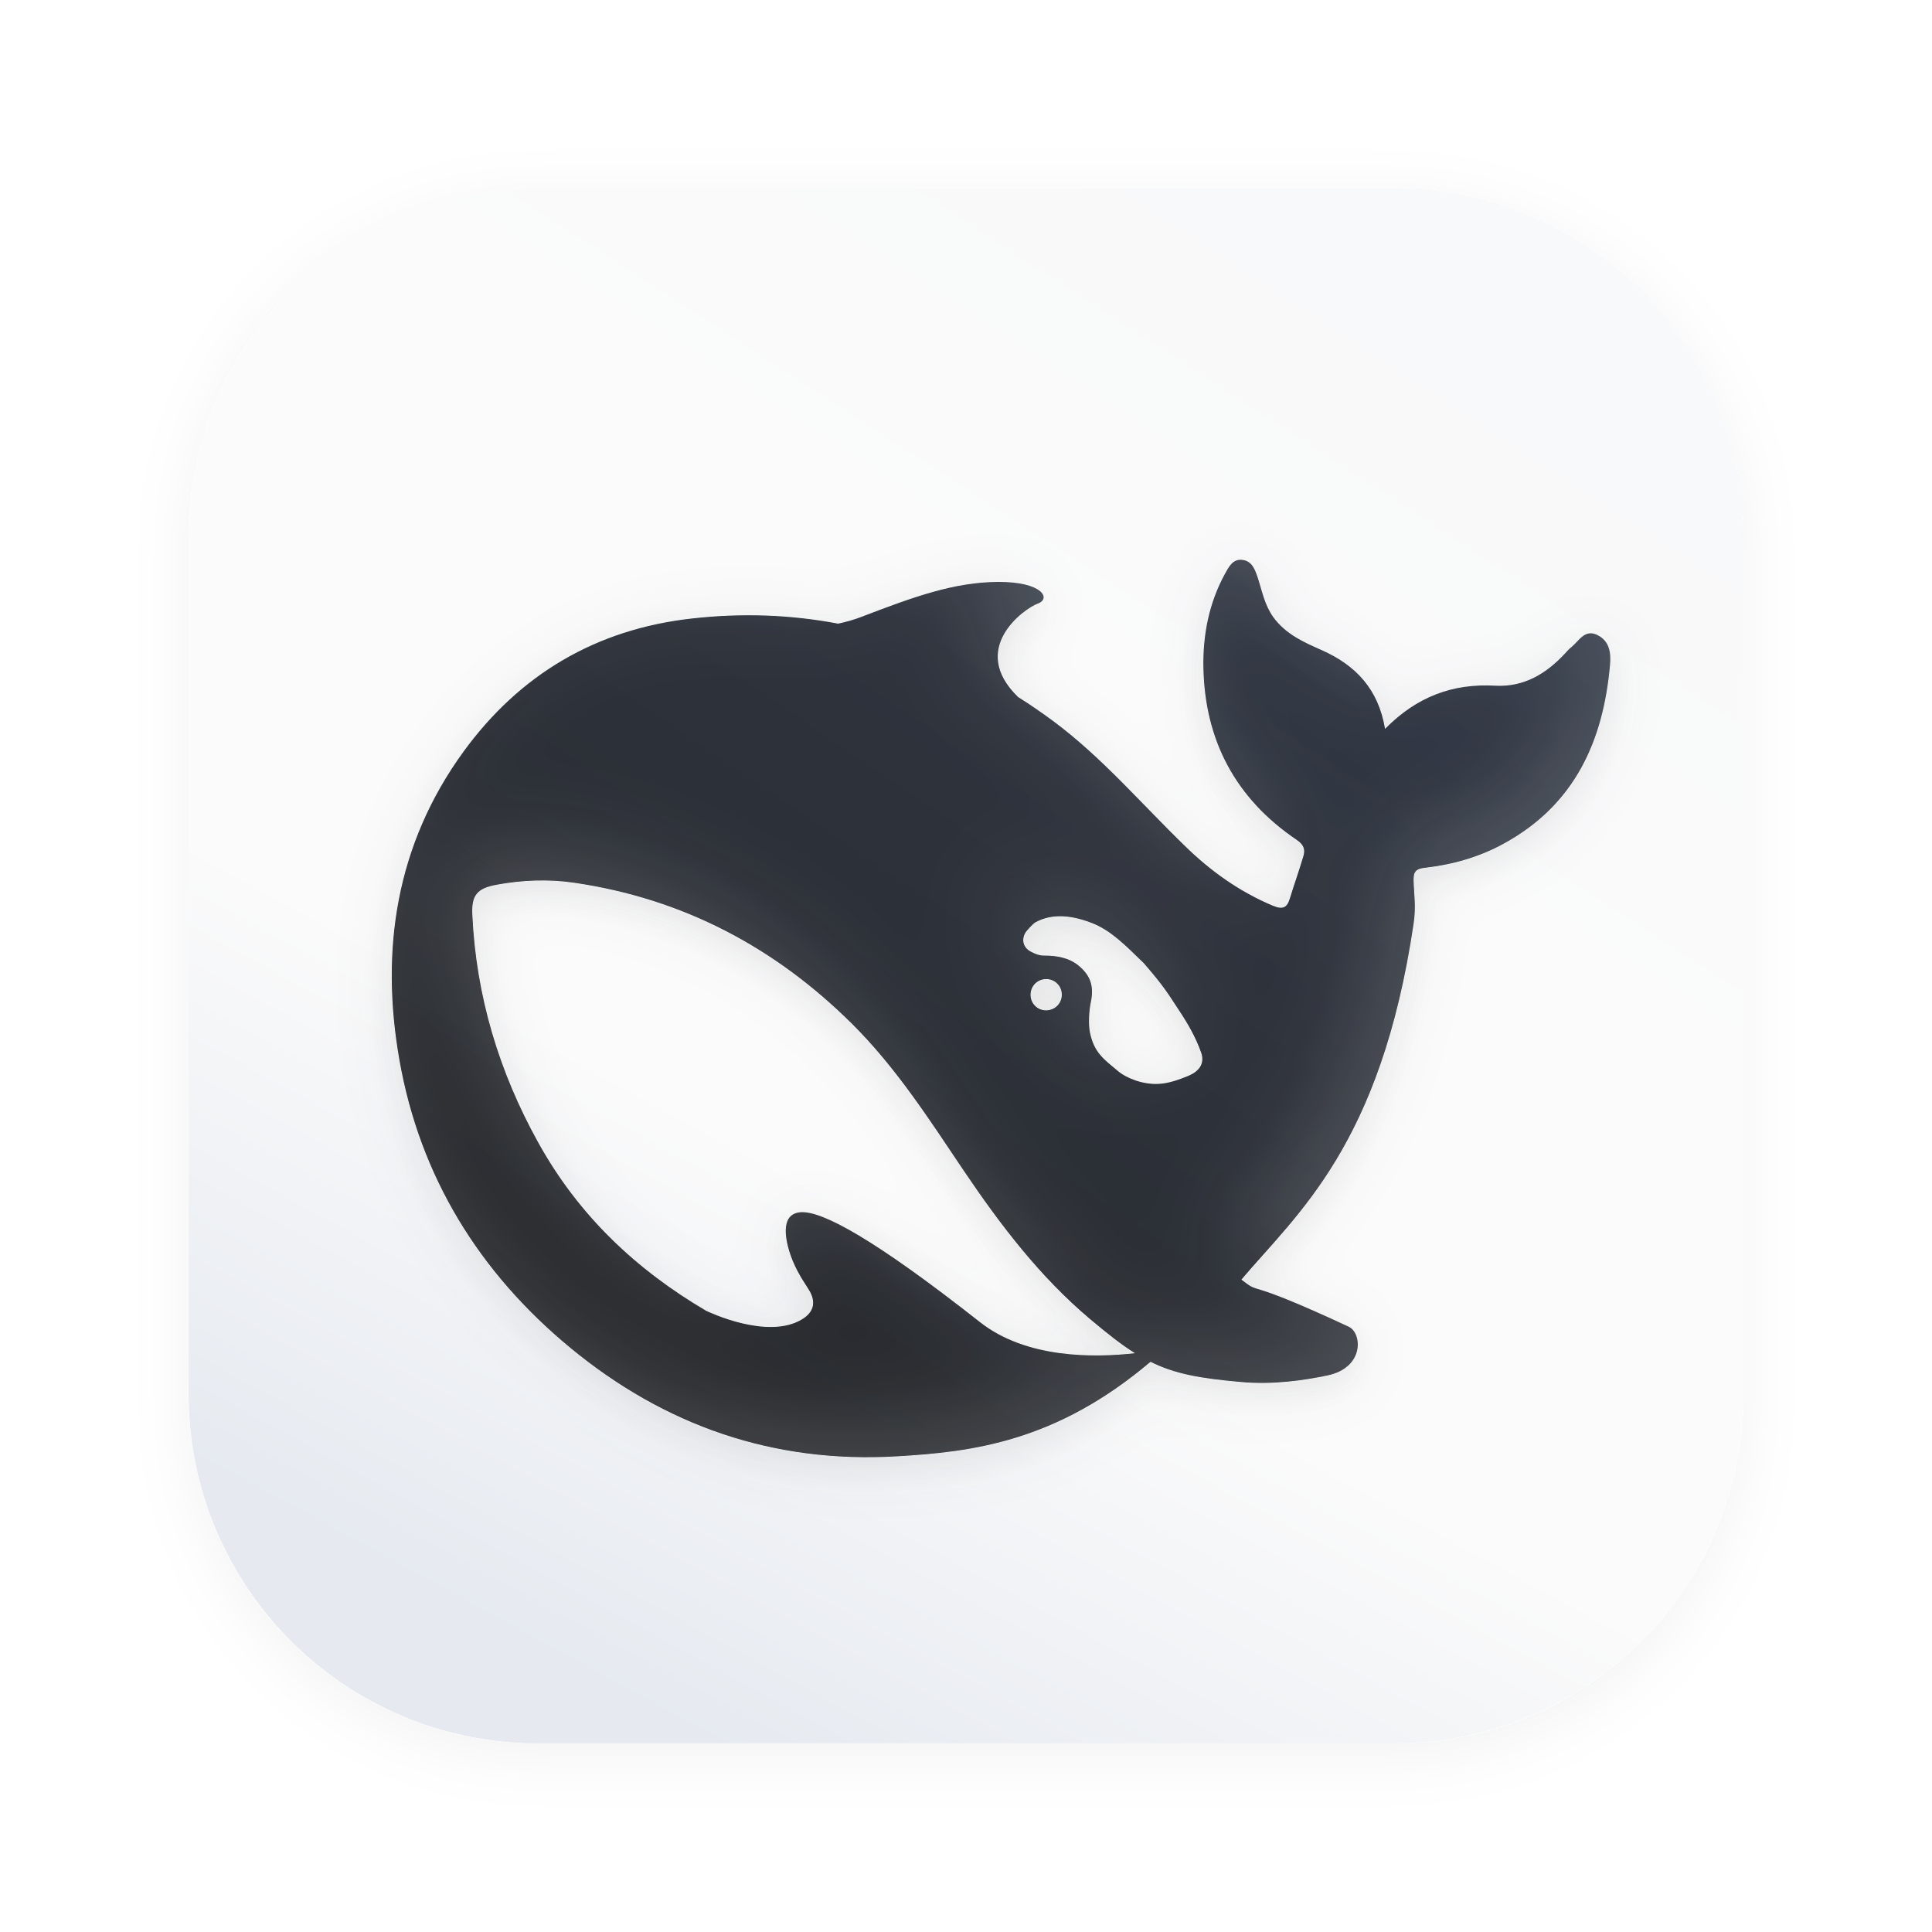
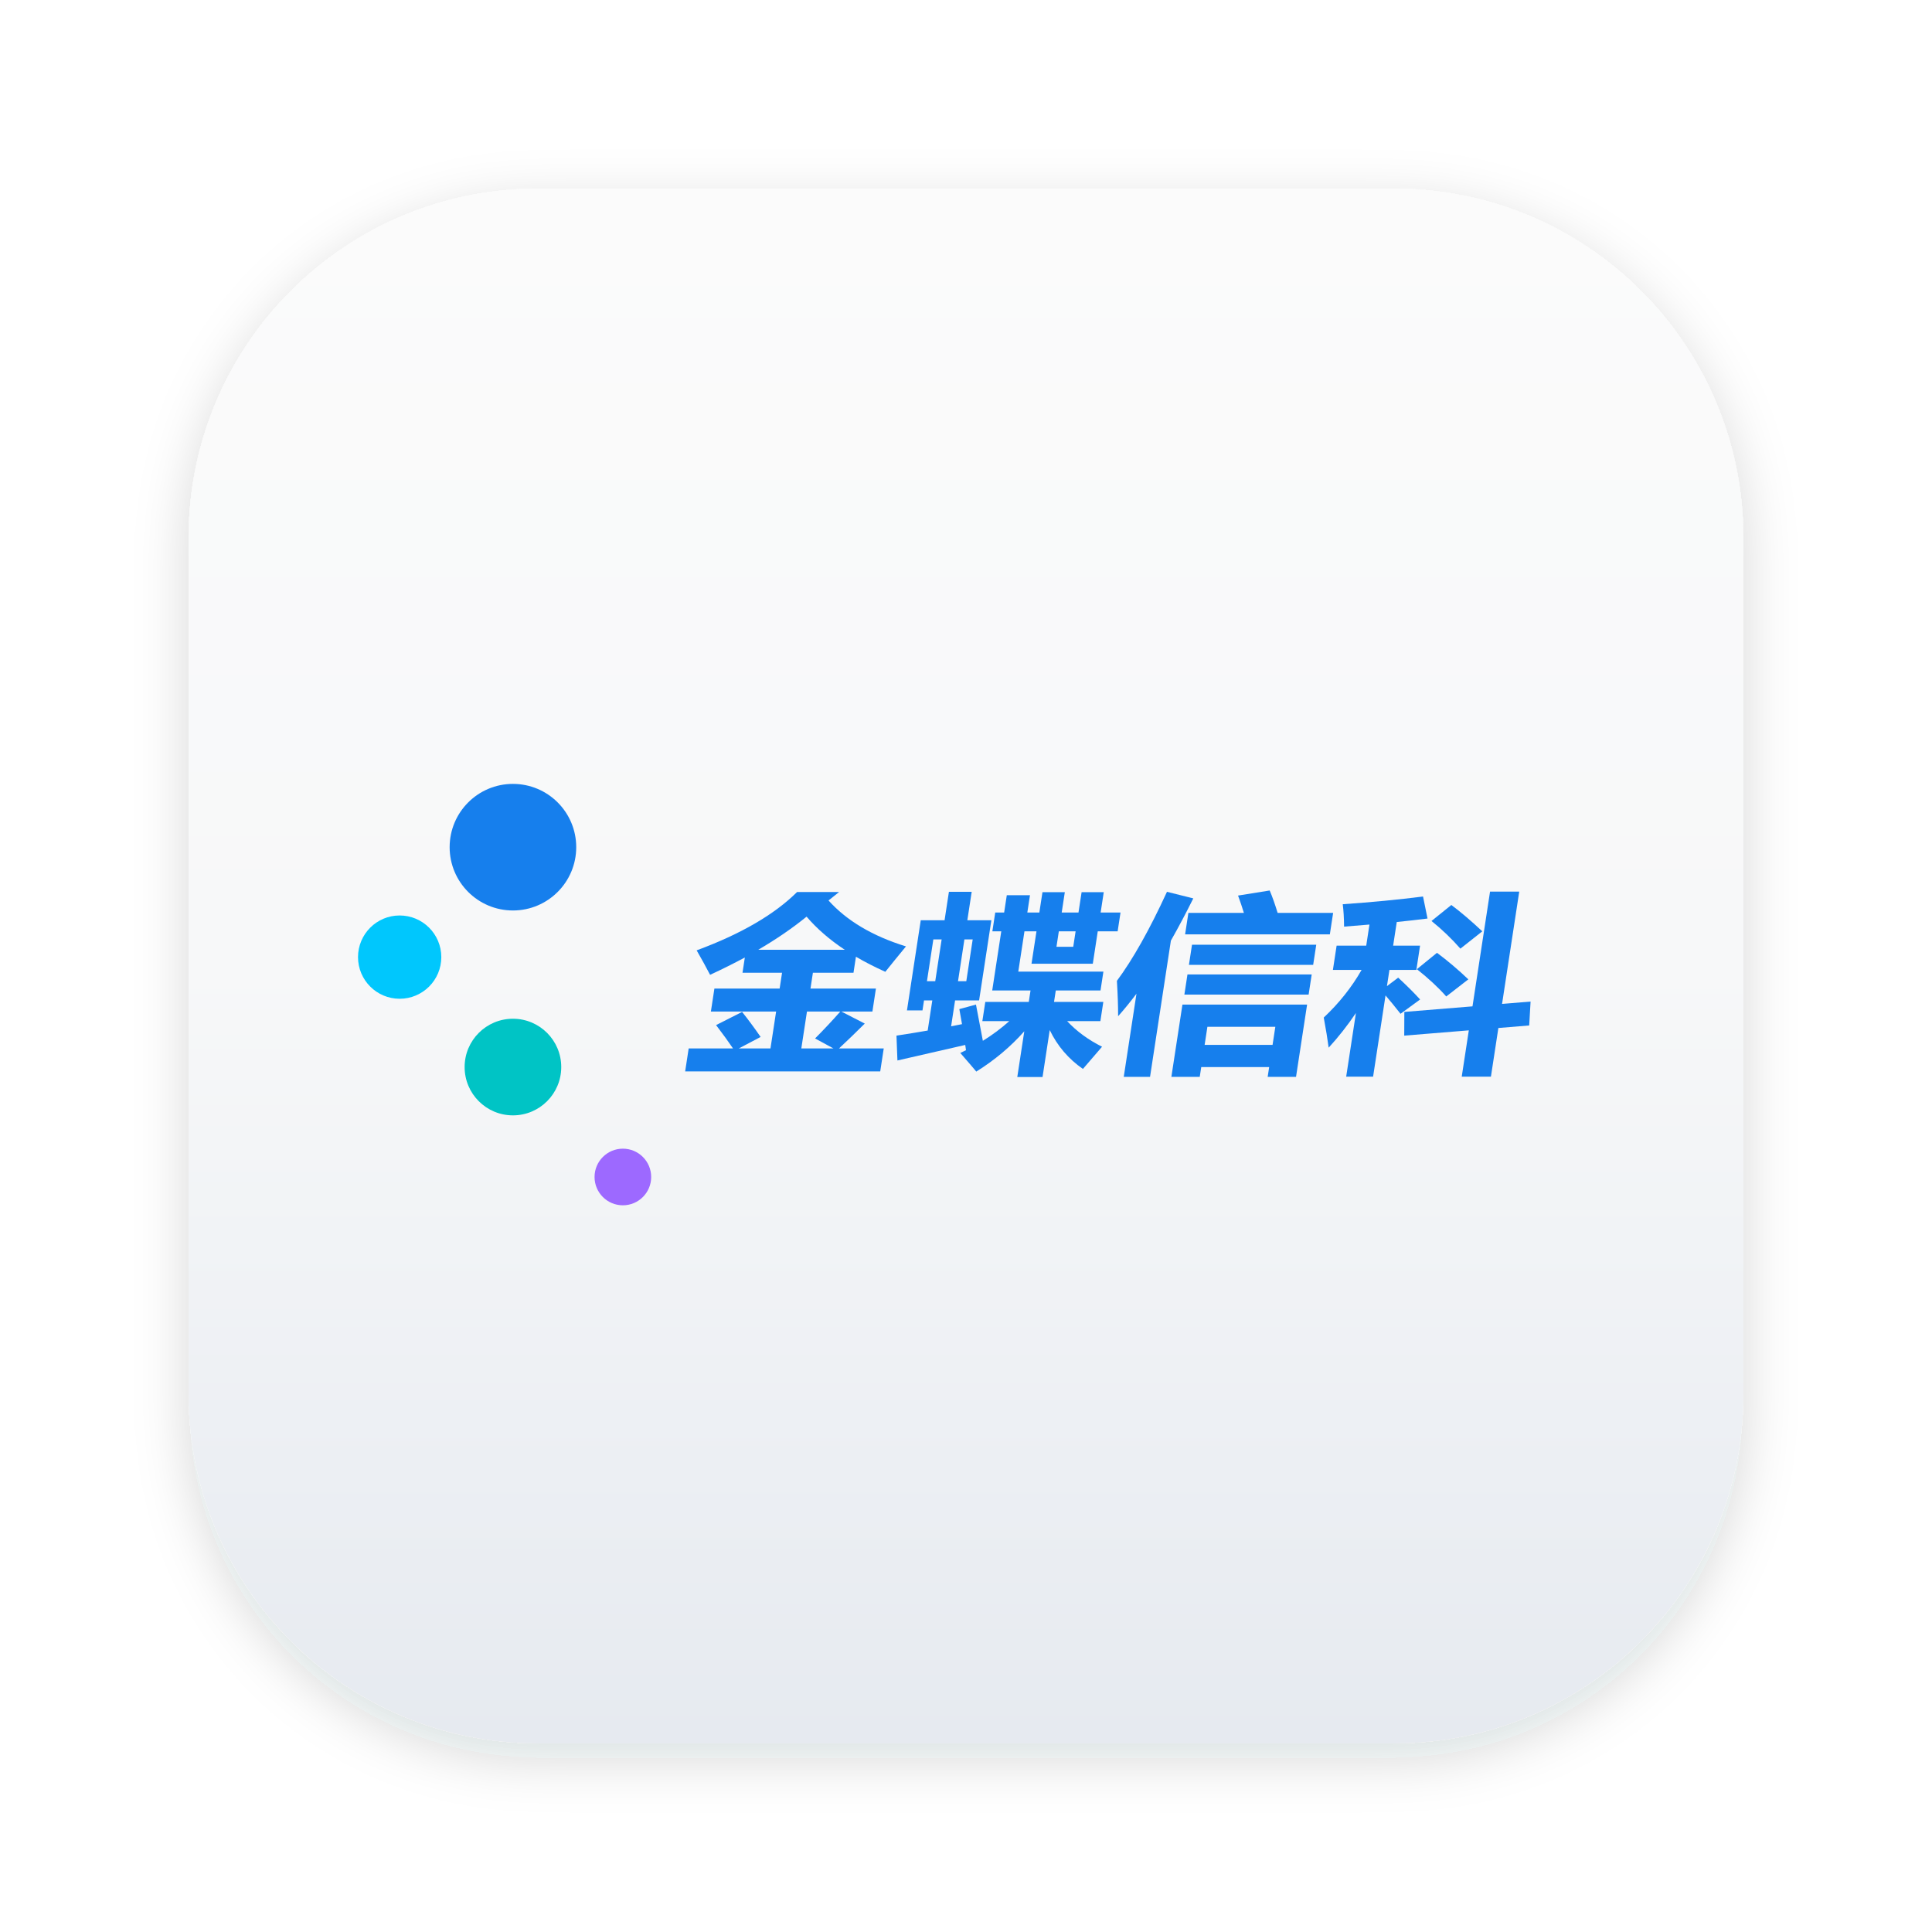
<svg xmlns="http://www.w3.org/2000/svg" width="1024" height="1024" viewBox="0 0 1024 1024" fill="none">
+   <defs>
+     <linearGradient id="tile" x1="0" y1="32" x2="0" y2="1056" gradientUnits="userSpaceOnUse">
+       <stop offset="0" stop-color="#FBFBFB" />
+       <stop offset="0.5" stop-color="#F7F8F9" />
+       <stop offset="1" stop-color="#E6EAF0" />
+     </linearGradient>
+     <filter id="ds" x="-15%" y="-15%" width="130%" height="135%">
+       <feDropShadow dx="0" dy="10" stdDeviation="18" flood-color="#1E2329" flood-opacity="0.16" />
+     </filter>
+   </defs>
  <g transform="translate(100 100) scale(0.8046875) translate(-40 -32)">
-     <g filter="url(#filter0_d_1637_371)">
-       <rect rx="230" width="1024" height="1024" transform="translate(40 32)" fill="#FBFBFB" />
-       <rect rx="230" width="1024" height="1024" transform="translate(40 32)" fill="url(#paint0_linear_1637_371)" fill-opacity="0.4" />
-       <rect rx="230" width="1024" height="1024" transform="translate(40 32)" fill="url(#paint1_linear_1637_371)" fill-opacity="0.8" />
-       <g filter="url(#filter1_ddi_1637_371)">
-         <path d="M968.002 326.025C959.5 321.85 955.842 329.804 950.865 333.835C949.162 335.143 947.722 336.834 946.283 338.393C933.859 351.673 919.336 360.407 900.376 359.363C872.649 357.804 848.963 366.525 828.035 387.759C823.586 361.583 808.812 345.951 786.313 335.936C774.536 330.729 762.64 325.51 754.401 314.186C748.645 306.112 747.074 297.127 744.195 288.274C742.36 282.936 740.538 277.465 734.385 276.554C727.718 275.51 725.103 281.112 722.476 285.803C712.006 304.95 707.952 326.039 708.349 347.405C709.26 395.463 729.54 433.742 769.823 460.962C774.404 464.094 775.579 467.212 774.14 471.771C771.394 481.153 768.119 490.257 765.241 499.639C763.406 505.624 760.66 506.933 754.256 504.329C732.154 495.08 713.049 481.417 696.175 464.874C667.524 437.138 641.633 406.536 609.325 382.566C601.733 376.964 594.154 371.758 586.298 366.802C553.33 334.773 590.616 308.464 599.251 305.333C608.282 302.082 602.393 290.877 573.214 291.009C544.048 291.141 517.364 300.906 483.353 313.935C478.389 315.891 473.147 317.318 467.786 318.494C436.917 312.64 404.873 311.332 371.377 315.111C308.332 322.141 257.975 351.964 220.953 402.876C176.471 464.081 166.014 533.624 178.835 606.153C192.302 682.594 231.291 745.887 291.194 795.372C353.328 846.68 424.876 871.813 506.498 866.99C556.076 864.122 611.279 857.489 673.532 804.74C689.23 812.55 705.708 815.681 733.052 818.02C754.111 819.976 774.391 816.976 790.076 813.726C814.674 808.519 812.971 785.726 804.072 781.564C731.995 747.962 747.826 761.638 733.435 750.565C770.06 707.198 825.263 662.139 846.85 516.156C848.553 504.567 847.114 497.273 846.85 487.892C846.718 482.157 848.025 479.95 854.574 479.303C872.623 477.215 890.156 472.273 906.238 463.42C952.938 437.892 971.765 395.965 976.215 345.7C976.875 338.01 976.083 330.069 967.976 326.039L968.002 326.025ZM561.067 778.432C491.222 723.477 457.343 705.374 443.347 706.154C430.263 706.933 432.626 721.918 435.505 731.682C438.515 741.315 442.436 747.962 447.929 756.418C451.718 762.021 454.346 770.345 444.14 776.609C421.641 790.549 382.533 771.918 380.698 771.006C335.174 744.182 297.109 708.757 270.293 660.316C244.389 613.698 229.35 563.685 226.868 510.302C226.208 497.406 230.01 492.847 242.831 490.508C259.704 487.376 277.106 486.729 293.98 489.2C365.264 499.625 425.959 531.523 476.844 582.052C505.878 610.831 527.861 645.213 550.491 678.815C574.561 714.492 600.452 748.49 633.42 776.358C645.066 786.122 654.348 793.548 663.247 799.019C636.431 802.018 591.698 802.666 561.08 778.445L561.067 778.432ZM594.55 562.905C594.55 557.171 599.132 552.625 604.888 552.625C606.195 552.625 607.371 552.876 608.414 553.273C609.853 553.801 611.16 554.581 612.203 555.744C614.038 557.567 615.081 560.17 615.081 562.905C615.081 568.64 610.5 573.185 604.743 573.185C598.987 573.185 594.537 568.627 594.537 562.905H594.55ZM698.539 616.301C691.871 619.037 685.19 621.375 678.787 621.64C668.845 622.155 657.992 618.125 652.103 613.17C642.953 605.479 636.404 601.185 633.658 587.773C632.483 582.039 633.13 573.185 634.186 568.111C636.536 557.171 633.922 550.141 626.212 543.759C619.927 538.553 611.952 537.112 603.185 537.112C599.911 537.112 596.914 535.685 594.682 534.509C591.025 532.686 588.015 528.127 590.893 522.525C591.804 520.701 596.254 516.275 597.297 515.495C609.206 508.716 622.937 510.936 635.625 516.01C647.403 520.833 656.288 529.686 669.109 542.186C682.193 557.289 684.543 561.465 692.003 572.789C697.892 581.642 703.252 590.759 706.909 601.185C709.128 607.699 706.249 613.038 698.539 616.288V616.301Z" fill="url(#paint2_linear_1637_371)" fill-opacity="0.9" />
+     <g filter="url(#ds)">
+       <rect x="40" y="32" width="1024" height="1024" rx="230" fill="url(#tile)" />
+       <g transform="translate(40 32)">
+         <g id="tray-glyph">
+           <circle cx="213.58" cy="433.74" r="41.69" fill="#197FED" />
+           <circle cx="138.97" cy="506.15" r="27.43" fill="#00C7FD" />
+           <circle cx="213.58" cy="578.56" r="31.82" fill="#00C4C5" />
+           <circle cx="285.99" cy="650.97" r="18.65" fill="#9D69FF" />
+         </g>
+         <g id="logo-wordmark" transform="translate(323.29 0) matrix(1 0 -0.153 1 86.96 0)">
+           <g transform="translate(0 568.34) scale(0.068198 -0.061998)" fill="#197FED">
+             <path transform="translate(0.00 0)" d="M84 33H512Q434 137 314 281L546 421Q650 301 762 155L568 33H874V425H244V669H874V837H492V999Q346 905 182 815Q110 933 16 1075Q620 1335 900 1695H1306L1216 1605Q1526 1281 2032 1117Q1938 963 1870 847Q1706 923 1564 1007V837H1172V669H1804V425H1504L1748 297Q1638 155 1536 33H1968V-211H84ZM1028 1433Q848 1249 610 1081H1446Q1204 1241 1028 1433ZM1494 425H1172V33H1482L1290 139Q1400 283 1494 425Z" />
+             <path transform="translate(2048.00 0)" d="M1600 1693H1814V1477H2006V1277H1814V933H1222V1277H1106V849H1928V649H1496V527H1972V323H1651Q1811 161 2026 51L1874 -185Q1642 -25 1496 228V-271H1252V215Q1088 -31 848 -213Q822 -183 666 -15Q692 -1 717 14Q709 41 702 70L70 -95L24 169Q176 195 318 223V543H238V437H88V1395H318V1697H538V1395H770V543H538V268L640 291L592 451L746 499L866 114Q990 207 1092 323H832V527H1252V649H882V1277H796V1477H882V1661H1106V1477H1222V1693H1438V1477H1600ZM1600 1113V1277H1438V1113ZM618 747V1191H538V747ZM238 747H318V1191H238Z" />
+             <path transform="translate(4096.00 0)" d="M2012 1245H614V1473H1150Q1114 1560 1068 1657L1366 1711Q1415 1619 1476 1473H2012ZM376 1697 640 1627Q565 1387 486 1178V-269H232V614Q161 484 88 375Q66 535 24 751Q208 1095 376 1697ZM1896 921H696V1135H1896ZM1896 605H696V819H1896ZM692 -269V499H1896V-269H1622V-165H966V-269ZM1622 263H966V71H1622Z" />
+             <path transform="translate(6144.00 0)" d="M798 421 1448 480V1699H1730V506L2002 531L2024 277L1730 250V-267H1448V225L832 169ZM28 361Q219 592 323 867H46V1125H332V1349L90 1327Q70 1463 44 1565Q458 1597 808 1647L884 1413Q749 1394 592 1376V1125H852V867H592V695L688 785Q832 657 932 553L764 401Q665 517 592 596V-267H332V409Q238 211 120 41Q86 173 28 361ZM1094 1557Q1246 1445 1432 1277L1246 1093Q1096 1253 926 1387ZM1026 1049Q1202 919 1368 767L1180 585Q1044 729 856 875Z" />
+           </g>
+         </g>
      </g>
    </g>
  </g>
-   <defs>
-     <filter id="filter0_d_1637_371" x="-8" y="-16" width="1120" height="1120" filterUnits="userSpaceOnUse" color-interpolation-filters="sRGB">
-       <feFlood flood-opacity="0" result="BackgroundImageFix" />
-       <feColorMatrix in="SourceAlpha" type="matrix" values="0 0 0 0 0 0 0 0 0 0 0 0 0 0 0 0 0 0 127 0" result="hardAlpha" />
-       <feOffset dy="8" />
-       <feGaussianBlur stdDeviation="20" />
-       <feComposite in2="hardAlpha" operator="out" />
-       <feColorMatrix type="matrix" values="0 0 0 0 0 0 0 0 0 0 0 0 0 0 0 0 0 0 0.05 0" />
-       <feBlend mode="normal" in2="BackgroundImageFix" result="effect1_dropShadow_1637_371" />
-       <feBlend mode="normal" in="BackgroundImageFix" in2="effect1_dropShadow_1637_371" result="BackgroundImageFix" />
-       <feBlend mode="normal" in="SourceGraphic" in2="BackgroundImageFix" result="shape" />
-     </filter>
-     <filter id="filter1_ddi_1637_371" x="133.744" y="240.427" width="882.652" height="671.147" filterUnits="userSpaceOnUse" color-interpolation-filters="sRGB">
-       <feFlood flood-opacity="0" result="BackgroundImageFix" />
-       <feColorMatrix in="SourceAlpha" type="matrix" values="0 0 0 0 0 0 0 0 0 0 0 0 0 0 0 0 0 0 127 0" result="hardAlpha" />
-       <feOffset dy="4" />
-       <feGaussianBlur stdDeviation="20" />
-       <feComposite in2="hardAlpha" operator="out" />
-       <feColorMatrix type="matrix" values="0 0 0 0 0.176 0 0 0 0 0.192 0 0 0 0 0.231 0 0 0 0.08 0" />
-       <feBlend mode="normal" in2="BackgroundImageFix" result="effect1_dropShadow_1637_371" />
-       <feColorMatrix in="SourceAlpha" type="matrix" values="0 0 0 0 0 0 0 0 0 0 0 0 0 0 0 0 0 0 127 0" result="hardAlpha" />
-       <feOffset dy="8" />
-       <feGaussianBlur stdDeviation="8" />
-       <feComposite in2="hardAlpha" operator="out" />
-       <feColorMatrix type="matrix" values="0 0 0 0 0.173 0 0 0 0 0.188 0 0 0 0 0.224 0 0 0 0.04 0" />
-       <feBlend mode="normal" in2="effect1_dropShadow_1637_371" result="effect2_dropShadow_1637_371" />
-       <feBlend mode="normal" in="SourceGraphic" in2="BackgroundImageFix" result="shape" />
-       <feColorMatrix in="SourceAlpha" type="matrix" values="0 0 0 0 0 0 0 0 0 0 0 0 0 0 0 0 0 0 127 0" result="hardAlpha" />
-       <feOffset dx="-16" dy="-20" />
-       <feGaussianBlur stdDeviation="30" />
-       <feComposite in2="hardAlpha" operator="arithmetic" k2="-1" k3="1" />
-       <feColorMatrix type="matrix" values="0 0 0 0 1 0 0 0 0 1 0 0 0 0 1 0 0 0 0.15 0" />
-       <feBlend mode="normal" in2="shape" result="effect3_innerShadow_1637_371" />
-       <feBlend mode="normal" in="effect3_innerShadow_1637_371" in2="effect2_dropShadow_1637_371" result="effect3_innerShadow_1637_371" />
-     </filter>
-     <linearGradient id="paint0_linear_1637_371" x1="973.58" y1="1.59609e-05" x2="378.123" y2="917.86" gradientUnits="userSpaceOnUse">
-       <stop offset="0.142" stop-color="#D4DBE9" />
-       <stop offset="0.486" stop-color="#FBFBFB" />
-     </linearGradient>
-     <linearGradient id="paint1_linear_1637_371" x1="603.371" y1="445.063" x2="239.356" y2="1111.41" gradientUnits="userSpaceOnUse">
-       <stop offset="0.363" stop-color="#FBFBFB" />
-       <stop offset="0.83" stop-color="#E1E6EE" />
-     </linearGradient>
-     <linearGradient id="paint2_linear_1637_371" x1="849.855" y1="39.085" x2="331.636" y2="802.645" gradientUnits="userSpaceOnUse">
-       <stop offset="0.086" stop-color="#1C2434" />
-       <stop offset="1" stop-color="#0F1115" />
-     </linearGradient>
-   </defs>
</svg>
